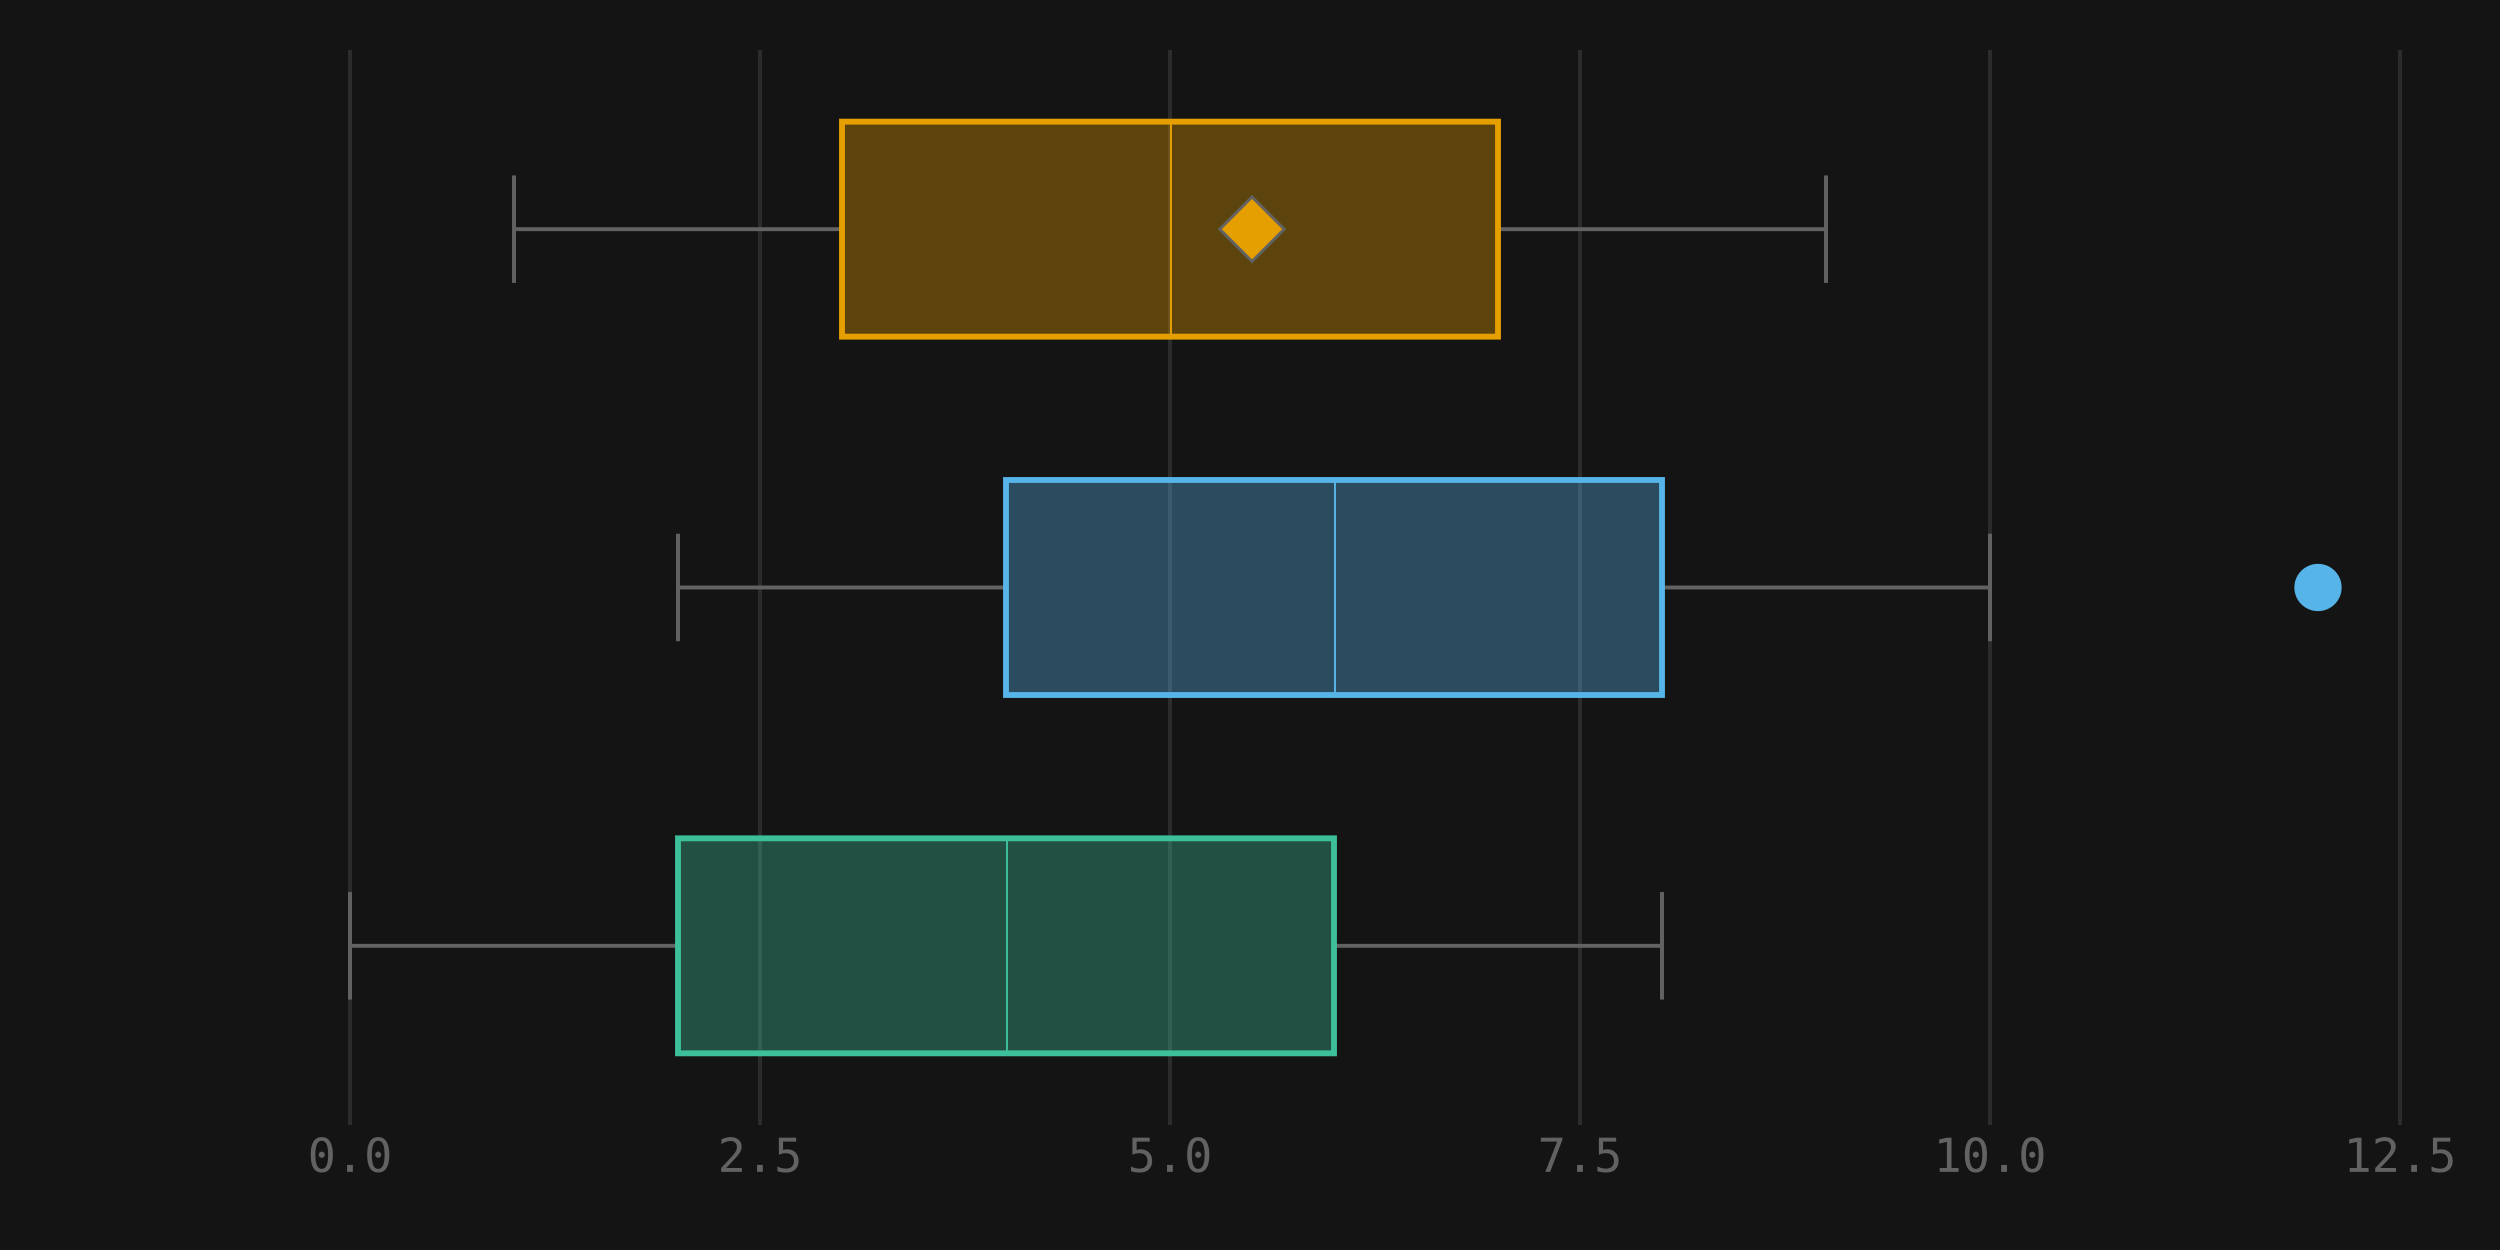
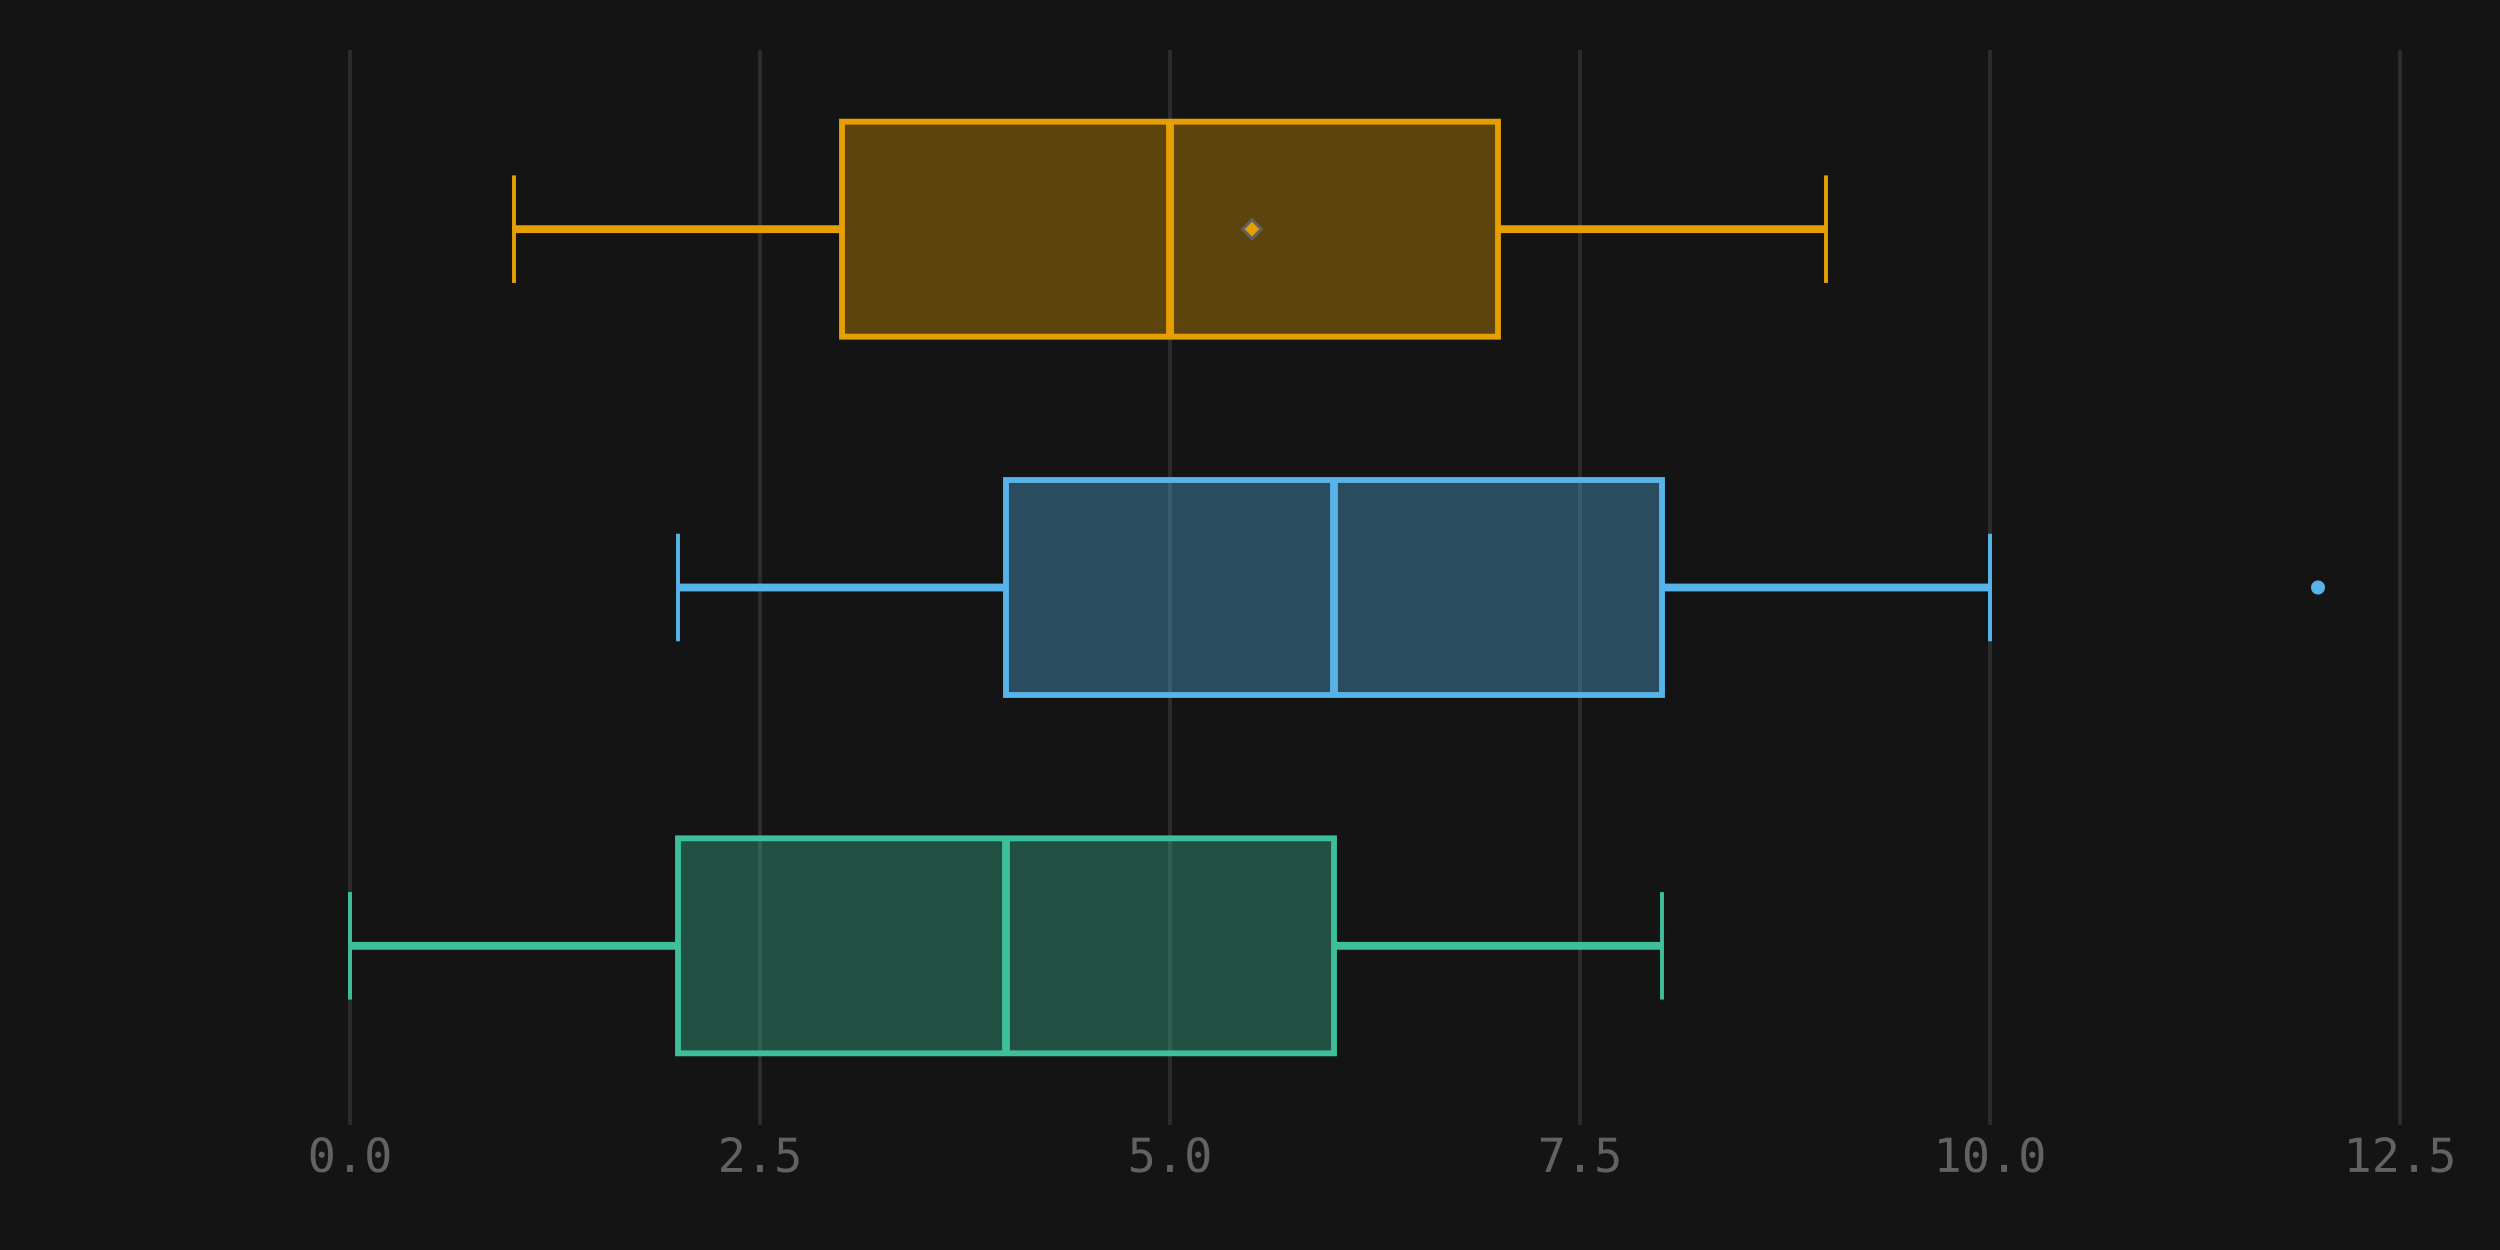
<svg xmlns="http://www.w3.org/2000/svg" viewBox="0 0 640 320" width="640" height="320">
  <rect width="100%" height="100%" fill="#141414" />
  <line x1="89.6" y1="12.8" x2="89.6" y2="288" stroke="#2c2c2c" stroke-width="1" />
  <text x="89.6" y="300" text-anchor="middle" font-size="12" font-family="monospace" fill="#626262">0.0</text>
  <line x1="194.56" y1="12.8" x2="194.56" y2="288" stroke="#2c2c2c" stroke-width="1" />
  <text x="194.56" y="300" text-anchor="middle" font-size="12" font-family="monospace" fill="#626262">2.5</text>
  <line x1="299.52" y1="12.8" x2="299.52" y2="288" stroke="#2c2c2c" stroke-width="1" />
  <text x="299.52" y="300" text-anchor="middle" font-size="12" font-family="monospace" fill="#626262">5.0</text>
  <line x1="404.48" y1="12.8" x2="404.48" y2="288" stroke="#2c2c2c" stroke-width="1" />
  <text x="404.48" y="300" text-anchor="middle" font-size="12" font-family="monospace" fill="#626262">7.5</text>
  <line x1="509.44" y1="12.8" x2="509.44" y2="288" stroke="#2c2c2c" stroke-width="1" />
  <text x="509.44" y="300" text-anchor="middle" font-size="12" font-family="monospace" fill="#626262">10.0</text>
  <line x1="614.4" y1="12.8" x2="614.4" y2="288" stroke="#2c2c2c" stroke-width="1" />
  <text x="614.4" y="300" text-anchor="middle" font-size="12" font-family="monospace" fill="#626262">12.5</text>
-   <rect x="131.584" y="58.167" width="83.968" height="1" fill="#626262" />
-   <rect x="383.488" y="58.167" width="83.968" height="1" fill="#626262" />
-   <rect x="131.084" y="44.907" width="1" height="27.52" fill="#626262" />
-   <rect x="466.956" y="44.907" width="1" height="27.52" fill="#626262" />
+   <path d="M131.584 58.667 L215.552 58.667" fill="none" stroke="#e69f00" stroke-width="2" />
+   <path d="M383.488 58.667 L467.456 58.667" fill="none" stroke="#e69f00" stroke-width="2" />
+   <rect x="131.084" y="44.907" width="1" height="27.52" fill="#e69f00" />
+   <rect x="466.956" y="44.907" width="1" height="27.52" fill="#e69f00" />
  <rect x="215.552" y="31.147" width="167.936" height="55.04" fill="#e69f00" fill-opacity="0.35" stroke="#e69f00" stroke-width="1.5" />
-   <rect x="299.52" y="31.147" width="0.5" height="55.04" fill="#e69f00" />
-   <polygon points="320.512,50.411 328.768,58.667 320.512,66.923 312.256,58.667" fill="#e69f00" stroke="#626262" stroke-width="0.75" />
-   <rect x="173.568" y="149.9" width="83.968" height="1" fill="#626262" />
-   <rect x="425.472" y="149.9" width="83.968" height="1" fill="#626262" />
-   <rect x="173.068" y="136.64" width="1" height="27.52" fill="#626262" />
-   <rect x="508.94" y="136.64" width="1" height="27.52" fill="#626262" />
+   <rect x="298.52" y="31.147" width="2" height="55.04" fill="#e69f00" />
+   <polygon points="320.512,56.267 322.912,58.667 320.512,61.067 318.112,58.667" fill="#e69f00" stroke="#626262" stroke-width="0.75" />
+   <path d="M173.568 150.4 L257.536 150.4" fill="none" stroke="#56b4e9" stroke-width="2" />
+   <path d="M425.472 150.4 L509.44 150.4" fill="none" stroke="#56b4e9" stroke-width="2" />
+   <rect x="173.068" y="136.64" width="1" height="27.52" fill="#56b4e9" />
+   <rect x="508.94" y="136.64" width="1" height="27.52" fill="#56b4e9" />
  <rect x="257.536" y="122.88" width="167.936" height="55.04" fill="#56b4e9" fill-opacity="0.35" stroke="#56b4e9" stroke-width="1.5" />
-   <rect x="341.504" y="122.88" width="0.5" height="55.04" fill="#56b4e9" />
-   <circle cx="593.408" cy="150.4" r="6.054" fill="#56b4e9" />
-   <rect x="89.6" y="241.633" width="83.968" height="1" fill="#626262" />
-   <rect x="341.504" y="241.633" width="83.968" height="1" fill="#626262" />
-   <rect x="89.1" y="228.373" width="1" height="27.52" fill="#626262" />
-   <rect x="424.972" y="228.373" width="1" height="27.52" fill="#626262" />
+   <rect x="340.504" y="122.88" width="2" height="55.04" fill="#56b4e9" />
+   <circle cx="593.408" cy="150.4" r="1.8" fill="#56b4e9" />
+   <path d="M89.6 242.133 L173.568 242.133" fill="none" stroke="#3cbf9a" stroke-width="2" />
+   <path d="M341.504 242.133 L425.472 242.133" fill="none" stroke="#3cbf9a" stroke-width="2" />
+   <rect x="89.1" y="228.373" width="1" height="27.52" fill="#3cbf9a" />
+   <rect x="424.972" y="228.373" width="1" height="27.52" fill="#3cbf9a" />
  <rect x="173.568" y="214.613" width="167.936" height="55.04" fill="#3cbf9a" fill-opacity="0.35" stroke="#3cbf9a" stroke-width="1.5" />
-   <rect x="257.536" y="214.613" width="0.5" height="55.04" fill="#3cbf9a" />
+   <rect x="256.536" y="214.613" width="2" height="55.04" fill="#3cbf9a" />
</svg>
